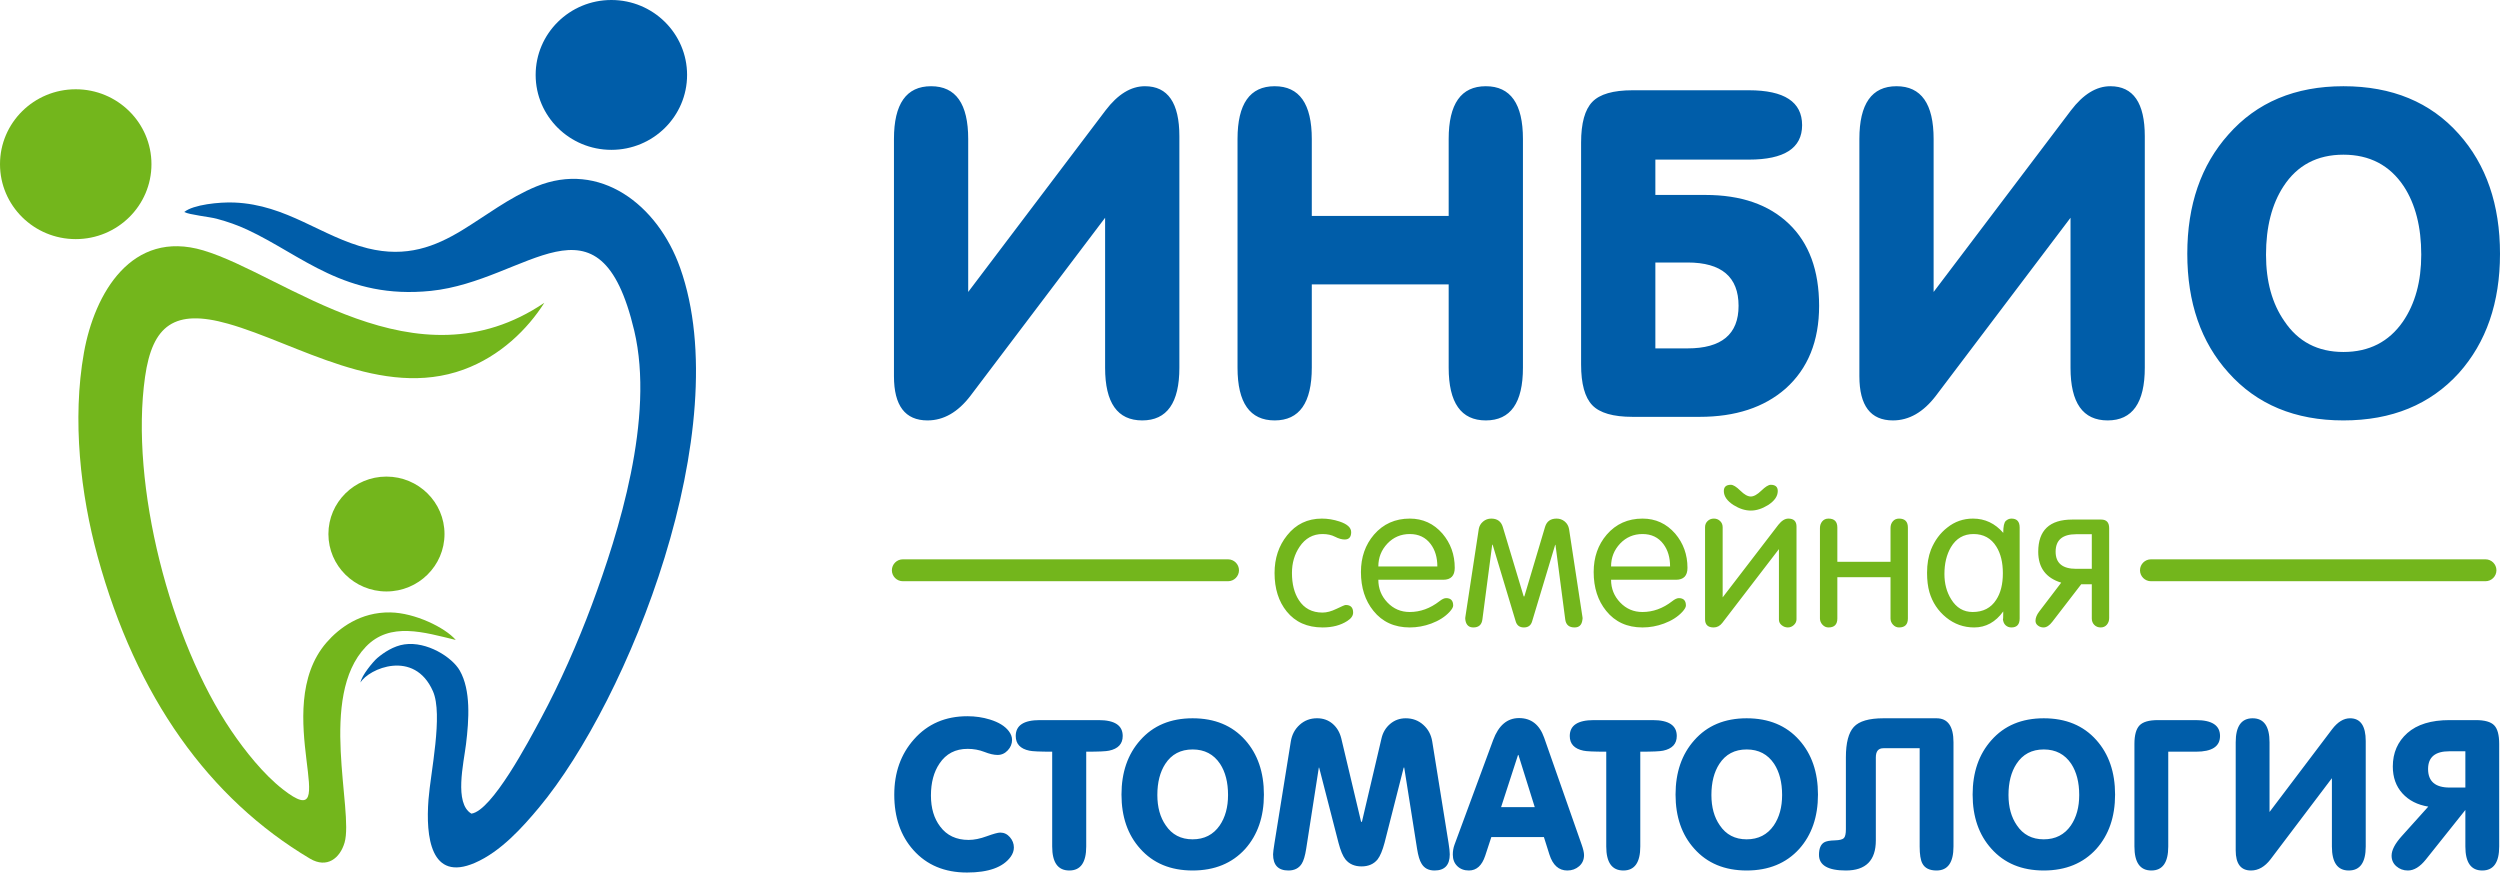
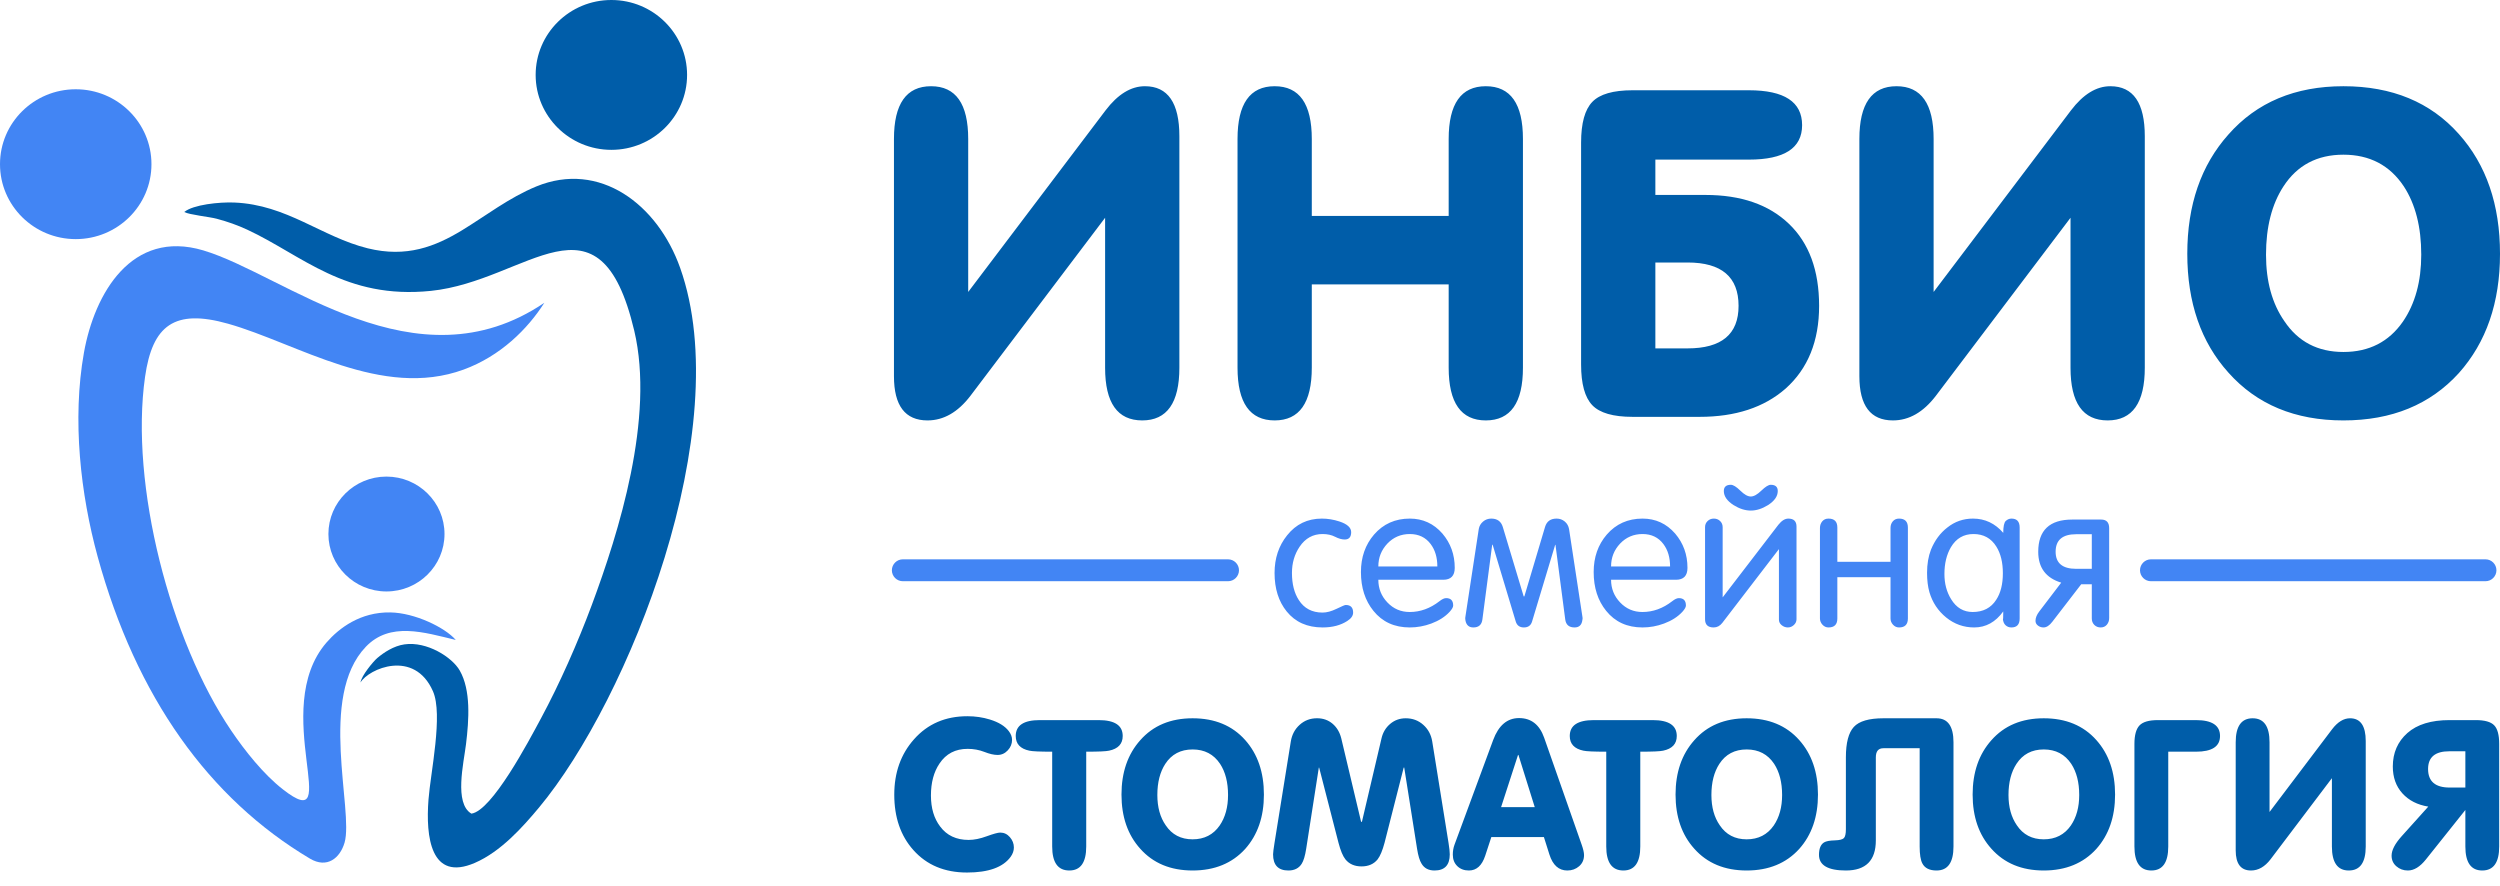
<svg xmlns="http://www.w3.org/2000/svg" width="96" height="34" viewBox="0 0 96 34" fill="none">
-   <path fill-rule="evenodd" clip-rule="evenodd" d="M2.908 3.428C4.514 3.428 5.816 4.716 5.816 6.305C5.816 7.894 4.514 9.182 2.908 9.182C1.302 9.182 0 7.894 0 6.305C0 4.716 1.302 3.428 2.908 3.428ZM14.839 18.301C16.071 18.301 17.069 19.288 17.069 20.506C17.069 21.724 16.071 22.712 14.839 22.712C13.609 22.712 12.611 21.724 12.611 20.506C12.611 19.288 13.609 18.301 14.839 18.301ZM17.502 24.574C17.086 24.095 15.931 23.532 14.988 23.517C13.842 23.497 13.022 24.115 12.537 24.674C10.31 27.245 13.268 32.191 10.861 30.31C10.118 29.73 9.409 28.838 8.881 28.059C6.539 24.609 4.981 18.617 5.57 14.471C5.851 12.493 6.697 11.848 8.758 12.431C11.413 13.182 14.66 15.341 17.803 14.192C19.213 13.677 20.262 12.636 20.902 11.628C15.952 14.978 10.942 10.55 7.806 9.615C5.054 8.796 3.63 11.268 3.224 13.539C2.764 16.116 3.095 18.986 3.75 21.375C5.23 26.776 8.036 30.673 11.904 32.972C12.558 33.36 13.057 32.955 13.232 32.355C13.588 31.13 12.207 26.751 14.05 24.834C14.98 23.866 16.283 24.281 17.502 24.574Z" fill="#73B61C" />
+   <path fill-rule="evenodd" clip-rule="evenodd" d="M2.908 3.428C4.514 3.428 5.816 4.716 5.816 6.305C5.816 7.894 4.514 9.182 2.908 9.182C1.302 9.182 0 7.894 0 6.305C0 4.716 1.302 3.428 2.908 3.428ZM14.839 18.301C16.071 18.301 17.069 19.288 17.069 20.506C17.069 21.724 16.071 22.712 14.839 22.712C13.609 22.712 12.611 21.724 12.611 20.506C12.611 19.288 13.609 18.301 14.839 18.301ZM17.502 24.574C17.086 24.095 15.931 23.532 14.988 23.517C13.842 23.497 13.022 24.115 12.537 24.674C10.31 27.245 13.268 32.191 10.861 30.31C10.118 29.73 9.409 28.838 8.881 28.059C6.539 24.609 4.981 18.617 5.57 14.471C5.851 12.493 6.697 11.848 8.758 12.431C11.413 13.182 14.66 15.341 17.803 14.192C19.213 13.677 20.262 12.636 20.902 11.628C15.952 14.978 10.942 10.55 7.806 9.615C5.054 8.796 3.63 11.268 3.224 13.539C2.764 16.116 3.095 18.986 3.75 21.375C5.23 26.776 8.036 30.673 11.904 32.972C12.558 33.36 13.057 32.955 13.232 32.355C13.588 31.13 12.207 26.751 14.05 24.834C14.98 23.866 16.283 24.281 17.502 24.574Z" fill="#4285F4" />
  <path fill-rule="evenodd" clip-rule="evenodd" d="M23.477 0C25.083 0 26.384 1.288 26.384 2.877C26.384 4.466 25.083 5.754 23.477 5.754C21.871 5.754 20.569 4.466 20.569 2.877C20.569 1.288 21.871 0 23.477 0ZM7.075 8.141C7.261 8.247 8.043 8.325 8.322 8.4C8.745 8.513 9.125 8.648 9.493 8.819C11.607 9.802 13.254 11.506 16.544 11.17C20.253 10.791 23.015 7.038 24.355 12.698C25.148 16.049 23.756 20.459 22.726 23.229C22.177 24.702 21.491 26.25 20.782 27.569C20.292 28.483 18.892 31.132 18.102 31.244C17.431 30.851 17.807 29.302 17.895 28.574C18.009 27.636 18.086 26.505 17.655 25.75C17.363 25.236 16.393 24.62 15.531 24.744C15.115 24.803 14.731 25.061 14.486 25.27C14.332 25.401 13.876 25.95 13.843 26.208C14.157 25.675 15.909 24.917 16.625 26.543C17.021 27.442 16.533 29.662 16.454 30.706C16.345 32.13 16.534 33.869 18.233 33.135C19.229 32.705 20.071 31.762 20.697 31.011C24.15 26.865 28.304 16.452 26.119 10.29C25.248 7.834 23.018 6.165 20.594 7.16C19.546 7.591 18.643 8.295 17.745 8.841C16.714 9.467 15.613 9.904 14.12 9.535C12.346 9.095 11.023 7.859 8.994 7.777C8.43 7.754 7.422 7.855 7.075 8.141Z" fill="#005DA9" />
-   <path fill-rule="evenodd" clip-rule="evenodd" d="M82.596 21.478H95.443C95.674 21.478 95.863 21.667 95.863 21.898C95.863 22.13 95.674 22.319 95.443 22.319H82.596C82.365 22.319 82.176 22.13 82.176 21.899C82.176 21.667 82.365 21.478 82.596 21.478ZM34.668 21.478H47.156C47.388 21.478 47.577 21.667 47.577 21.898C47.577 22.13 47.388 22.319 47.156 22.319H34.668C34.437 22.319 34.248 22.13 34.248 21.899C34.248 21.667 34.437 21.478 34.668 21.478ZM48.943 22.004C48.943 21.44 49.103 20.957 49.424 20.558C49.764 20.129 50.209 19.914 50.759 19.914C50.984 19.914 51.209 19.951 51.435 20.025C51.735 20.124 51.885 20.261 51.885 20.434C51.885 20.623 51.802 20.717 51.636 20.717C51.526 20.717 51.403 20.682 51.267 20.612C51.132 20.542 50.972 20.507 50.785 20.507C50.419 20.507 50.125 20.669 49.905 20.994C49.709 21.285 49.611 21.62 49.611 22C49.611 22.425 49.699 22.773 49.875 23.043C50.08 23.363 50.384 23.523 50.785 23.523C50.946 23.523 51.127 23.475 51.327 23.377C51.528 23.279 51.644 23.231 51.673 23.231C51.865 23.231 51.96 23.328 51.96 23.523C51.96 23.643 51.885 23.751 51.735 23.846C51.48 24.011 51.164 24.094 50.789 24.094C50.199 24.094 49.739 23.889 49.409 23.48C49.098 23.095 48.943 22.603 48.943 22.004ZM54.132 23.501C54.538 23.501 54.919 23.363 55.275 23.087C55.375 23.008 55.46 22.968 55.53 22.968C55.712 22.968 55.802 23.063 55.802 23.253C55.802 23.313 55.757 23.393 55.667 23.493C55.492 23.683 55.257 23.834 54.962 23.944C54.691 24.044 54.416 24.094 54.136 24.094C53.546 24.094 53.081 23.881 52.74 23.457C52.42 23.062 52.26 22.566 52.26 21.966C52.26 21.397 52.428 20.918 52.763 20.528C53.118 20.119 53.576 19.914 54.136 19.914C54.636 19.914 55.054 20.105 55.389 20.489C55.704 20.86 55.862 21.297 55.862 21.806C55.862 22.11 55.714 22.263 55.418 22.263H52.928C52.928 22.6 53.044 22.892 53.278 23.136C53.511 23.38 53.796 23.501 54.132 23.501ZM52.928 21.753H55.194C55.194 21.406 55.109 21.12 54.938 20.892C54.746 20.636 54.479 20.507 54.136 20.507C53.795 20.507 53.507 20.63 53.276 20.873C53.044 21.119 52.928 21.411 52.928 21.753ZM58.518 24.094C58.353 24.094 58.248 24.016 58.203 23.861L57.318 20.919H57.3L56.924 23.786C56.899 23.991 56.782 24.094 56.576 24.094C56.411 24.094 56.31 24.007 56.275 23.836C56.264 23.779 56.262 23.737 56.267 23.711L56.785 20.312C56.805 20.199 56.86 20.104 56.95 20.028C57.04 19.951 57.145 19.914 57.265 19.914C57.495 19.914 57.643 20.022 57.708 20.237L58.509 22.901L58.535 22.903L59.331 20.23C59.396 20.019 59.542 19.914 59.773 19.914C59.893 19.914 59.996 19.951 60.087 20.026C60.177 20.102 60.231 20.199 60.252 20.318L60.769 23.711C60.775 23.731 60.772 23.766 60.762 23.816C60.737 24.001 60.637 24.094 60.464 24.094C60.25 24.094 60.132 23.991 60.105 23.787L59.73 20.921L59.719 20.919L58.833 23.861C58.788 24.016 58.683 24.094 58.518 24.094ZM63.069 23.501C63.475 23.501 63.856 23.363 64.212 23.087C64.312 23.008 64.397 22.968 64.468 22.968C64.649 22.968 64.739 23.063 64.739 23.253C64.739 23.313 64.694 23.393 64.604 23.493C64.429 23.683 64.194 23.834 63.898 23.944C63.628 24.044 63.353 24.094 63.073 24.094C62.483 24.094 62.018 23.881 61.677 23.457C61.357 23.062 61.197 22.566 61.197 21.966C61.197 21.397 61.365 20.918 61.7 20.528C62.055 20.119 62.513 19.914 63.073 19.914C63.573 19.914 63.991 20.105 64.326 20.489C64.641 20.86 64.799 21.297 64.799 21.806C64.799 22.11 64.651 22.263 64.355 22.263H61.865C61.865 22.6 61.981 22.892 62.215 23.136C62.448 23.38 62.733 23.501 63.069 23.501ZM61.865 21.753H64.131C64.131 21.406 64.046 21.12 63.875 20.892C63.683 20.636 63.416 20.507 63.073 20.507C62.732 20.507 62.444 20.63 62.213 20.873C61.981 21.119 61.865 21.411 61.865 21.753ZM66.15 22.939L68.291 20.149C68.416 19.993 68.542 19.914 68.672 19.914C68.881 19.914 68.986 20.017 68.986 20.222V23.779C68.986 23.863 68.952 23.937 68.885 24C68.817 24.062 68.741 24.094 68.656 24.094C68.566 24.094 68.486 24.065 68.416 24.007C68.346 23.95 68.311 23.879 68.311 23.794V21.085L66.135 23.921C66.045 24.036 65.934 24.094 65.805 24.094C65.584 24.094 65.474 23.989 65.474 23.779V20.244C65.474 20.149 65.507 20.07 65.572 20.008C65.637 19.945 65.717 19.914 65.812 19.914C65.907 19.914 65.987 19.945 66.052 20.008C66.117 20.07 66.15 20.149 66.15 20.244V22.939ZM66.195 18.856C66.195 18.696 66.285 18.616 66.465 18.616C66.555 18.616 66.676 18.691 66.829 18.841C66.981 18.991 67.115 19.066 67.23 19.066C67.345 19.066 67.48 18.991 67.635 18.841C67.79 18.691 67.91 18.616 67.996 18.616C68.176 18.616 68.266 18.696 68.266 18.856C68.266 19.056 68.141 19.236 67.891 19.396C67.665 19.536 67.445 19.606 67.23 19.606C67.015 19.606 66.795 19.536 66.57 19.396C66.32 19.236 66.195 19.056 66.195 18.856ZM72.596 22.165H70.554V23.75C70.554 23.979 70.441 24.094 70.213 24.094C70.124 24.094 70.048 24.059 69.983 23.989C69.919 23.919 69.886 23.838 69.886 23.749V20.273C69.886 20.174 69.917 20.089 69.975 20.019C70.035 19.949 70.114 19.914 70.213 19.914C70.441 19.914 70.554 20.029 70.554 20.258V21.572H72.596V20.273C72.596 20.173 72.625 20.088 72.684 20.019C72.744 19.949 72.823 19.914 72.922 19.914C73.15 19.914 73.263 20.029 73.263 20.259V23.749C73.263 23.979 73.15 24.094 72.922 24.094C72.833 24.094 72.757 24.059 72.692 23.989C72.628 23.92 72.596 23.84 72.596 23.75V22.165ZM74.666 22.041C74.666 22.409 74.751 22.732 74.923 23.009C75.123 23.337 75.399 23.501 75.751 23.501C76.152 23.501 76.454 23.345 76.654 23.032C76.825 22.773 76.91 22.433 76.91 22.011C76.91 21.599 76.828 21.259 76.661 20.991C76.461 20.668 76.167 20.507 75.781 20.507C75.404 20.507 75.115 20.676 74.915 21.013C74.749 21.296 74.666 21.639 74.666 22.041ZM76.925 20.462C76.925 20.215 76.958 20.062 77.023 20.003C77.088 19.944 77.16 19.914 77.24 19.914C77.451 19.914 77.555 20.029 77.555 20.259V23.749C77.555 23.979 77.449 24.094 77.237 24.094C77.15 24.094 77.078 24.066 77.016 24.011C76.955 23.956 76.92 23.874 76.91 23.764C76.92 23.809 76.925 23.713 76.925 23.478C76.629 23.889 76.256 24.094 75.808 24.094C75.407 24.094 75.048 23.966 74.734 23.712C74.42 23.457 74.205 23.132 74.089 22.738C74.029 22.528 73.999 22.282 73.999 21.996C73.999 21.661 74.049 21.365 74.15 21.105C74.295 20.751 74.504 20.468 74.775 20.259C75.062 20.029 75.392 19.914 75.763 19.914C76.221 19.914 76.609 20.097 76.925 20.462ZM80.685 19.951C80.89 19.951 80.992 20.062 80.992 20.282V23.734C80.992 23.834 80.962 23.919 80.903 23.989C80.843 24.059 80.765 24.094 80.666 24.094C80.567 24.094 80.486 24.061 80.421 23.996C80.357 23.931 80.325 23.849 80.325 23.749V22.435H79.919L78.809 23.876C78.699 24.021 78.586 24.094 78.471 24.094C78.391 24.094 78.32 24.07 78.257 24.022C78.195 23.975 78.163 23.914 78.163 23.84C78.163 23.725 78.212 23.605 78.308 23.48L79.151 22.374C78.562 22.194 78.268 21.799 78.268 21.189C78.268 20.364 78.704 19.951 79.574 19.951H80.685ZM80.325 21.843V20.514H79.725C79.199 20.514 78.936 20.738 78.936 21.186C78.936 21.624 79.199 21.843 79.725 21.843H80.325Z" fill="#73B61C" />
+   <path fill-rule="evenodd" clip-rule="evenodd" d="M82.596 21.478H95.443C95.674 21.478 95.863 21.667 95.863 21.898C95.863 22.13 95.674 22.319 95.443 22.319H82.596C82.365 22.319 82.176 22.13 82.176 21.899C82.176 21.667 82.365 21.478 82.596 21.478ZM34.668 21.478H47.156C47.388 21.478 47.577 21.667 47.577 21.898C47.577 22.13 47.388 22.319 47.156 22.319H34.668C34.437 22.319 34.248 22.13 34.248 21.899C34.248 21.667 34.437 21.478 34.668 21.478ZM48.943 22.004C48.943 21.44 49.103 20.957 49.424 20.558C49.764 20.129 50.209 19.914 50.759 19.914C50.984 19.914 51.209 19.951 51.435 20.025C51.735 20.124 51.885 20.261 51.885 20.434C51.885 20.623 51.802 20.717 51.636 20.717C51.526 20.717 51.403 20.682 51.267 20.612C51.132 20.542 50.972 20.507 50.785 20.507C50.419 20.507 50.125 20.669 49.905 20.994C49.709 21.285 49.611 21.62 49.611 22C49.611 22.425 49.699 22.773 49.875 23.043C50.08 23.363 50.384 23.523 50.785 23.523C50.946 23.523 51.127 23.475 51.327 23.377C51.528 23.279 51.644 23.231 51.673 23.231C51.865 23.231 51.96 23.328 51.96 23.523C51.96 23.643 51.885 23.751 51.735 23.846C51.48 24.011 51.164 24.094 50.789 24.094C50.199 24.094 49.739 23.889 49.409 23.48C49.098 23.095 48.943 22.603 48.943 22.004ZM54.132 23.501C54.538 23.501 54.919 23.363 55.275 23.087C55.375 23.008 55.46 22.968 55.53 22.968C55.712 22.968 55.802 23.063 55.802 23.253C55.802 23.313 55.757 23.393 55.667 23.493C55.492 23.683 55.257 23.834 54.962 23.944C54.691 24.044 54.416 24.094 54.136 24.094C53.546 24.094 53.081 23.881 52.74 23.457C52.42 23.062 52.26 22.566 52.26 21.966C52.26 21.397 52.428 20.918 52.763 20.528C53.118 20.119 53.576 19.914 54.136 19.914C54.636 19.914 55.054 20.105 55.389 20.489C55.704 20.86 55.862 21.297 55.862 21.806C55.862 22.11 55.714 22.263 55.418 22.263H52.928C52.928 22.6 53.044 22.892 53.278 23.136C53.511 23.38 53.796 23.501 54.132 23.501ZM52.928 21.753H55.194C55.194 21.406 55.109 21.12 54.938 20.892C54.746 20.636 54.479 20.507 54.136 20.507C53.795 20.507 53.507 20.63 53.276 20.873C53.044 21.119 52.928 21.411 52.928 21.753ZM58.518 24.094C58.353 24.094 58.248 24.016 58.203 23.861L57.318 20.919H57.3L56.924 23.786C56.899 23.991 56.782 24.094 56.576 24.094C56.411 24.094 56.31 24.007 56.275 23.836C56.264 23.779 56.262 23.737 56.267 23.711L56.785 20.312C56.805 20.199 56.86 20.104 56.95 20.028C57.04 19.951 57.145 19.914 57.265 19.914C57.495 19.914 57.643 20.022 57.708 20.237L58.509 22.901L58.535 22.903L59.331 20.23C59.396 20.019 59.542 19.914 59.773 19.914C59.893 19.914 59.996 19.951 60.087 20.026C60.177 20.102 60.231 20.199 60.252 20.318L60.769 23.711C60.775 23.731 60.772 23.766 60.762 23.816C60.737 24.001 60.637 24.094 60.464 24.094C60.25 24.094 60.132 23.991 60.105 23.787L59.73 20.921L59.719 20.919L58.833 23.861C58.788 24.016 58.683 24.094 58.518 24.094ZM63.069 23.501C63.475 23.501 63.856 23.363 64.212 23.087C64.312 23.008 64.397 22.968 64.468 22.968C64.649 22.968 64.739 23.063 64.739 23.253C64.739 23.313 64.694 23.393 64.604 23.493C64.429 23.683 64.194 23.834 63.898 23.944C63.628 24.044 63.353 24.094 63.073 24.094C62.483 24.094 62.018 23.881 61.677 23.457C61.357 23.062 61.197 22.566 61.197 21.966C61.197 21.397 61.365 20.918 61.7 20.528C62.055 20.119 62.513 19.914 63.073 19.914C63.573 19.914 63.991 20.105 64.326 20.489C64.641 20.86 64.799 21.297 64.799 21.806C64.799 22.11 64.651 22.263 64.355 22.263H61.865C61.865 22.6 61.981 22.892 62.215 23.136C62.448 23.38 62.733 23.501 63.069 23.501ZM61.865 21.753H64.131C64.131 21.406 64.046 21.12 63.875 20.892C63.683 20.636 63.416 20.507 63.073 20.507C62.732 20.507 62.444 20.63 62.213 20.873C61.981 21.119 61.865 21.411 61.865 21.753ZM66.15 22.939L68.291 20.149C68.416 19.993 68.542 19.914 68.672 19.914C68.881 19.914 68.986 20.017 68.986 20.222V23.779C68.986 23.863 68.952 23.937 68.885 24C68.817 24.062 68.741 24.094 68.656 24.094C68.566 24.094 68.486 24.065 68.416 24.007C68.346 23.95 68.311 23.879 68.311 23.794V21.085L66.135 23.921C66.045 24.036 65.934 24.094 65.805 24.094C65.584 24.094 65.474 23.989 65.474 23.779V20.244C65.474 20.149 65.507 20.07 65.572 20.008C65.637 19.945 65.717 19.914 65.812 19.914C65.907 19.914 65.987 19.945 66.052 20.008C66.117 20.07 66.15 20.149 66.15 20.244V22.939ZM66.195 18.856C66.195 18.696 66.285 18.616 66.465 18.616C66.555 18.616 66.676 18.691 66.829 18.841C66.981 18.991 67.115 19.066 67.23 19.066C67.345 19.066 67.48 18.991 67.635 18.841C67.79 18.691 67.91 18.616 67.996 18.616C68.176 18.616 68.266 18.696 68.266 18.856C68.266 19.056 68.141 19.236 67.891 19.396C67.665 19.536 67.445 19.606 67.23 19.606C67.015 19.606 66.795 19.536 66.57 19.396C66.32 19.236 66.195 19.056 66.195 18.856ZM72.596 22.165H70.554V23.75C70.554 23.979 70.441 24.094 70.213 24.094C70.124 24.094 70.048 24.059 69.983 23.989C69.919 23.919 69.886 23.838 69.886 23.749V20.273C69.886 20.174 69.917 20.089 69.975 20.019C70.035 19.949 70.114 19.914 70.213 19.914C70.441 19.914 70.554 20.029 70.554 20.258V21.572H72.596V20.273C72.596 20.173 72.625 20.088 72.684 20.019C72.744 19.949 72.823 19.914 72.922 19.914C73.15 19.914 73.263 20.029 73.263 20.259V23.749C73.263 23.979 73.15 24.094 72.922 24.094C72.833 24.094 72.757 24.059 72.692 23.989C72.628 23.92 72.596 23.84 72.596 23.75V22.165ZM74.666 22.041C74.666 22.409 74.751 22.732 74.923 23.009C75.123 23.337 75.399 23.501 75.751 23.501C76.152 23.501 76.454 23.345 76.654 23.032C76.825 22.773 76.91 22.433 76.91 22.011C76.91 21.599 76.828 21.259 76.661 20.991C76.461 20.668 76.167 20.507 75.781 20.507C75.404 20.507 75.115 20.676 74.915 21.013C74.749 21.296 74.666 21.639 74.666 22.041ZM76.925 20.462C76.925 20.215 76.958 20.062 77.023 20.003C77.088 19.944 77.16 19.914 77.24 19.914C77.451 19.914 77.555 20.029 77.555 20.259V23.749C77.555 23.979 77.449 24.094 77.237 24.094C77.15 24.094 77.078 24.066 77.016 24.011C76.955 23.956 76.92 23.874 76.91 23.764C76.92 23.809 76.925 23.713 76.925 23.478C76.629 23.889 76.256 24.094 75.808 24.094C75.407 24.094 75.048 23.966 74.734 23.712C74.42 23.457 74.205 23.132 74.089 22.738C74.029 22.528 73.999 22.282 73.999 21.996C73.999 21.661 74.049 21.365 74.15 21.105C74.295 20.751 74.504 20.468 74.775 20.259C75.062 20.029 75.392 19.914 75.763 19.914C76.221 19.914 76.609 20.097 76.925 20.462ZM80.685 19.951C80.89 19.951 80.992 20.062 80.992 20.282V23.734C80.992 23.834 80.962 23.919 80.903 23.989C80.843 24.059 80.765 24.094 80.666 24.094C80.567 24.094 80.486 24.061 80.421 23.996C80.357 23.931 80.325 23.849 80.325 23.749V22.435H79.919L78.809 23.876C78.699 24.021 78.586 24.094 78.471 24.094C78.391 24.094 78.32 24.07 78.257 24.022C78.195 23.975 78.163 23.914 78.163 23.84C78.163 23.725 78.212 23.605 78.308 23.48L79.151 22.374C78.562 22.194 78.268 21.799 78.268 21.189C78.268 20.364 78.704 19.951 79.574 19.951H80.685ZM80.325 21.843V20.514H79.725C79.199 20.514 78.936 20.738 78.936 21.186C78.936 21.624 79.199 21.843 79.725 21.843H80.325Z" fill="#4285F4" />
  <path fill-rule="evenodd" clip-rule="evenodd" d="M37.133 33.505C36.273 33.505 35.587 33.218 35.075 32.644C34.585 32.097 34.34 31.387 34.34 30.516C34.34 29.666 34.593 28.956 35.099 28.388C35.621 27.798 36.304 27.503 37.149 27.503C37.452 27.503 37.739 27.545 38.01 27.629C38.349 27.733 38.591 27.882 38.737 28.075C38.821 28.184 38.863 28.297 38.863 28.411C38.863 28.562 38.808 28.697 38.698 28.814C38.589 28.931 38.459 28.99 38.307 28.99C38.166 28.99 37.997 28.951 37.799 28.873C37.6 28.795 37.386 28.756 37.157 28.756C36.687 28.756 36.328 28.943 36.077 29.319C35.858 29.642 35.748 30.052 35.748 30.547C35.748 31.032 35.866 31.429 36.101 31.737C36.356 32.081 36.721 32.253 37.196 32.253C37.405 32.253 37.637 32.206 37.892 32.112C38.148 32.019 38.32 31.971 38.409 31.971C38.555 31.971 38.679 32.03 38.781 32.148C38.882 32.265 38.933 32.397 38.933 32.543C38.933 32.668 38.891 32.788 38.808 32.903C38.516 33.304 37.958 33.505 37.133 33.505ZM42.436 8.362L37.265 15.199C36.784 15.829 36.234 16.144 35.616 16.144C34.757 16.144 34.328 15.577 34.328 14.446V5.336C34.328 3.987 34.803 3.311 35.753 3.311C36.704 3.311 37.179 3.987 37.179 5.338V11.211L42.453 4.239C42.923 3.621 43.427 3.311 43.965 3.311C44.847 3.311 45.288 3.953 45.288 5.233V14.12C45.288 15.468 44.812 16.144 43.862 16.144C42.911 16.144 42.436 15.471 42.436 14.123V8.362ZM50.373 10.922V14.117C50.373 15.468 49.897 16.144 48.947 16.144C47.996 16.144 47.521 15.468 47.521 14.12V5.336C47.521 3.987 47.996 3.311 48.947 3.311C49.897 3.311 50.373 3.987 50.373 5.338V8.293H55.629V5.338C55.629 3.987 56.105 3.311 57.055 3.311C58.006 3.311 58.481 3.987 58.481 5.336V14.12C58.481 15.468 58.006 16.144 57.055 16.144C56.105 16.144 55.629 15.468 55.629 14.117V10.922H50.373ZM63.566 10.08V13.378H64.803C66.109 13.378 66.761 12.834 66.761 11.746C66.761 10.635 66.109 10.08 64.803 10.08H63.566ZM63.566 7.486H65.49C66.853 7.486 67.921 7.855 68.694 8.594C69.467 9.333 69.854 10.383 69.854 11.746C69.854 13.098 69.424 14.157 68.565 14.924C67.74 15.646 66.641 16.007 65.267 16.007H62.69C61.946 16.007 61.43 15.858 61.144 15.56C60.858 15.262 60.714 14.741 60.714 13.997V5.476C60.714 4.731 60.858 4.21 61.144 3.913C61.43 3.615 61.946 3.466 62.69 3.466H67.156C68.519 3.466 69.201 3.913 69.201 4.806C69.201 5.688 68.519 6.129 67.156 6.129H63.566V7.486ZM79.508 8.362L74.337 15.199C73.856 15.829 73.307 16.144 72.688 16.144C71.829 16.144 71.4 15.577 71.4 14.446V5.336C71.4 3.987 71.875 3.311 72.826 3.311C73.776 3.311 74.251 3.987 74.251 5.338V11.211L79.525 4.239C79.995 3.621 80.499 3.311 81.037 3.311C81.919 3.311 82.36 3.953 82.36 5.233V14.12C82.36 15.468 81.885 16.144 80.934 16.144C79.983 16.144 79.508 15.471 79.508 14.123V8.362ZM83.992 9.745C83.992 7.869 84.519 6.343 85.572 5.164C86.66 3.93 88.132 3.311 89.987 3.311C91.854 3.311 93.332 3.924 94.42 5.147C95.473 6.326 96 7.858 96 9.745C96 11.62 95.473 13.146 94.42 14.326C93.32 15.537 91.843 16.144 89.987 16.144C88.132 16.144 86.66 15.531 85.572 14.309C84.519 13.141 83.992 11.62 83.992 9.745ZM87.015 9.779C87.015 10.807 87.25 11.658 87.72 12.333C88.246 13.12 89.002 13.516 89.987 13.516C90.972 13.516 91.734 13.126 92.272 12.35C92.742 11.663 92.976 10.807 92.976 9.779C92.976 8.717 92.753 7.841 92.307 7.157C91.768 6.346 90.995 5.94 89.987 5.94C88.98 5.94 88.212 6.346 87.685 7.157C87.239 7.841 87.015 8.717 87.015 9.779ZM40.404 28.865C39.935 28.865 39.642 28.852 39.528 28.826C39.178 28.753 39.004 28.565 39.004 28.262C39.004 27.855 39.312 27.652 39.927 27.652H42.188C42.804 27.652 43.112 27.855 43.112 28.262C43.112 28.565 42.937 28.753 42.587 28.826C42.473 28.852 42.18 28.865 41.711 28.865V32.505C41.711 33.119 41.495 33.427 41.062 33.427C40.623 33.427 40.404 33.119 40.404 32.505V28.865ZM43.065 30.512C43.065 29.658 43.305 28.963 43.785 28.425C44.28 27.863 44.95 27.582 45.796 27.582C46.646 27.582 47.319 27.861 47.815 28.418C48.294 28.955 48.534 29.653 48.534 30.512C48.534 31.366 48.294 32.061 47.815 32.599C47.314 33.15 46.641 33.427 45.796 33.427C44.95 33.427 44.28 33.148 43.785 32.591C43.305 32.059 43.065 31.366 43.065 30.512ZM44.442 30.528C44.442 30.996 44.549 31.383 44.763 31.691C45.003 32.05 45.347 32.23 45.796 32.23C46.244 32.23 46.591 32.052 46.836 31.699C47.05 31.386 47.157 30.996 47.157 30.528C47.157 30.044 47.056 29.645 46.852 29.333C46.607 28.964 46.255 28.779 45.796 28.779C45.337 28.779 44.987 28.964 44.747 29.333C44.544 29.645 44.442 30.044 44.442 30.528ZM52.266 31.557H52.298L53.051 28.349C53.103 28.124 53.214 27.94 53.383 27.797C53.553 27.653 53.752 27.582 53.982 27.582C54.241 27.582 54.466 27.665 54.653 27.832C54.841 27.999 54.956 28.213 54.998 28.474L55.624 32.37C55.655 32.562 55.671 32.707 55.671 32.806C55.671 33.219 55.476 33.427 55.086 33.427C54.857 33.427 54.691 33.34 54.587 33.163C54.515 33.049 54.458 32.861 54.416 32.596L53.922 29.474L53.902 29.475L53.167 32.362C53.088 32.657 53 32.87 52.901 32.999C52.755 33.18 52.548 33.27 52.282 33.27C52.017 33.27 51.81 33.18 51.664 32.999C51.565 32.875 51.477 32.663 51.398 32.362L50.655 29.475H50.643L50.157 32.597C50.115 32.866 50.057 33.058 49.984 33.171C49.875 33.342 49.704 33.427 49.475 33.427C49.082 33.427 48.886 33.219 48.886 32.806C48.886 32.743 48.905 32.599 48.941 32.37L49.567 28.474C49.609 28.213 49.722 27.999 49.908 27.832C50.092 27.665 50.315 27.581 50.575 27.581C50.809 27.581 51.008 27.652 51.173 27.793C51.336 27.933 51.446 28.119 51.504 28.35L52.266 31.557ZM58.331 27.574C58.795 27.574 59.116 27.824 59.294 28.324L60.733 32.427C60.796 32.604 60.827 32.739 60.827 32.834C60.827 33.01 60.765 33.153 60.639 33.263C60.514 33.372 60.363 33.427 60.185 33.427C59.857 33.427 59.627 33.222 59.497 32.812L59.286 32.144H57.267L57.032 32.86C56.907 33.238 56.698 33.427 56.406 33.427C56.224 33.427 56.075 33.371 55.96 33.259C55.845 33.147 55.788 32.999 55.788 32.818C55.788 32.682 55.809 32.557 55.851 32.442L57.337 28.418C57.546 27.855 57.877 27.574 58.331 27.574ZM58.292 28.99L57.642 30.993H58.934L58.308 28.99H58.292ZM61.68 28.865C61.211 28.865 60.918 28.852 60.804 28.826C60.454 28.753 60.279 28.565 60.279 28.262C60.279 27.855 60.587 27.652 61.203 27.652H63.464C64.08 27.652 64.388 27.855 64.388 28.262C64.388 28.565 64.213 28.753 63.863 28.826C63.748 28.852 63.456 28.865 62.987 28.865V32.505C62.987 33.119 62.77 33.427 62.337 33.427C61.899 33.427 61.68 33.119 61.68 32.505V28.865ZM64.341 30.512C64.341 29.658 64.581 28.963 65.061 28.425C65.556 27.863 66.226 27.582 67.072 27.582C67.922 27.582 68.595 27.861 69.09 28.418C69.57 28.955 69.81 29.653 69.81 30.512C69.81 31.366 69.57 32.061 69.09 32.599C68.59 33.15 67.916 33.427 67.072 33.427C66.226 33.427 65.556 33.148 65.061 32.591C64.581 32.059 64.341 31.366 64.341 30.512ZM65.718 30.528C65.718 30.996 65.825 31.383 66.039 31.691C66.279 32.05 66.623 32.23 67.072 32.23C67.52 32.23 67.867 32.052 68.112 31.699C68.326 31.386 68.433 30.996 68.433 30.528C68.433 30.044 68.331 29.645 68.128 29.333C67.883 28.964 67.531 28.779 67.072 28.779C66.612 28.779 66.263 28.964 66.023 29.333C65.82 29.645 65.718 30.044 65.718 30.528ZM73.715 28.732H72.322C72.129 28.732 72.032 28.849 72.032 29.084V32.27C72.032 33.041 71.649 33.427 70.882 33.427C70.194 33.427 69.849 33.226 69.849 32.826C69.849 32.586 69.915 32.427 70.045 32.348C70.123 32.301 70.261 32.275 70.46 32.27C70.637 32.265 70.752 32.236 70.804 32.184C70.856 32.132 70.882 32.017 70.882 31.841V29.081C70.882 28.524 70.984 28.135 71.187 27.914C71.391 27.692 71.769 27.582 72.322 27.582H74.364C74.797 27.582 75.014 27.89 75.014 28.504V32.505C75.014 33.119 74.797 33.427 74.364 33.427C74.093 33.427 73.91 33.336 73.817 33.153C73.749 33.023 73.715 32.807 73.715 32.505V28.732ZM75.749 30.512C75.749 29.658 75.989 28.963 76.469 28.425C76.965 27.863 77.635 27.582 78.48 27.582C79.33 27.582 80.003 27.861 80.499 28.418C80.979 28.955 81.219 29.653 81.219 30.512C81.219 31.366 80.979 32.061 80.499 32.599C79.998 33.15 79.325 33.427 78.48 33.427C77.635 33.427 76.965 33.148 76.469 32.591C75.989 32.059 75.749 31.366 75.749 30.512ZM77.126 30.528C77.126 30.996 77.234 31.383 77.447 31.691C77.687 32.05 78.031 32.23 78.48 32.23C78.929 32.23 79.276 32.052 79.521 31.699C79.735 31.386 79.842 30.996 79.842 30.528C79.842 30.044 79.74 29.645 79.537 29.333C79.291 28.964 78.939 28.779 78.48 28.779C78.021 28.779 77.672 28.964 77.432 29.333C77.228 29.645 77.126 30.044 77.126 30.528ZM81.962 32.505V28.566C81.962 28.227 82.028 27.991 82.158 27.855C82.288 27.72 82.523 27.652 82.862 27.652H84.325C84.941 27.652 85.249 27.855 85.249 28.262C85.249 28.664 84.941 28.865 84.325 28.865H83.261V32.505C83.261 33.119 83.045 33.427 82.612 33.427C82.179 33.427 81.962 33.119 81.962 32.505ZM89.545 29.882L87.189 32.997C86.97 33.283 86.72 33.427 86.438 33.427C86.047 33.427 85.851 33.169 85.851 32.654V28.504C85.851 27.89 86.068 27.582 86.501 27.582C86.934 27.582 87.15 27.89 87.15 28.505V31.18L89.552 28.004C89.766 27.723 89.996 27.582 90.241 27.582C90.643 27.582 90.844 27.874 90.844 28.457V32.505C90.844 33.119 90.627 33.427 90.194 33.427C89.761 33.427 89.545 33.12 89.545 32.506V29.882ZM94.67 30.242V28.849H94.052C93.509 28.849 93.238 29.076 93.238 29.53C93.238 30.005 93.514 30.242 94.067 30.242H94.67ZM95.969 28.566V32.505C95.969 33.119 95.752 33.427 95.319 33.427C94.886 33.427 94.67 33.12 94.67 32.506V31.103L93.152 33.006C92.927 33.286 92.698 33.427 92.463 33.427C92.291 33.427 92.144 33.373 92.021 33.266C91.898 33.16 91.837 33.023 91.837 32.857C91.837 32.648 91.965 32.4 92.221 32.114L93.246 30.974C92.828 30.906 92.497 30.736 92.252 30.465C92.007 30.194 91.884 29.851 91.884 29.434C91.884 28.908 92.071 28.479 92.444 28.148C92.817 27.818 93.355 27.652 94.06 27.652H95.069C95.413 27.652 95.649 27.719 95.777 27.852C95.905 27.985 95.969 28.222 95.969 28.566Z" fill="#005DA9" />
</svg>
